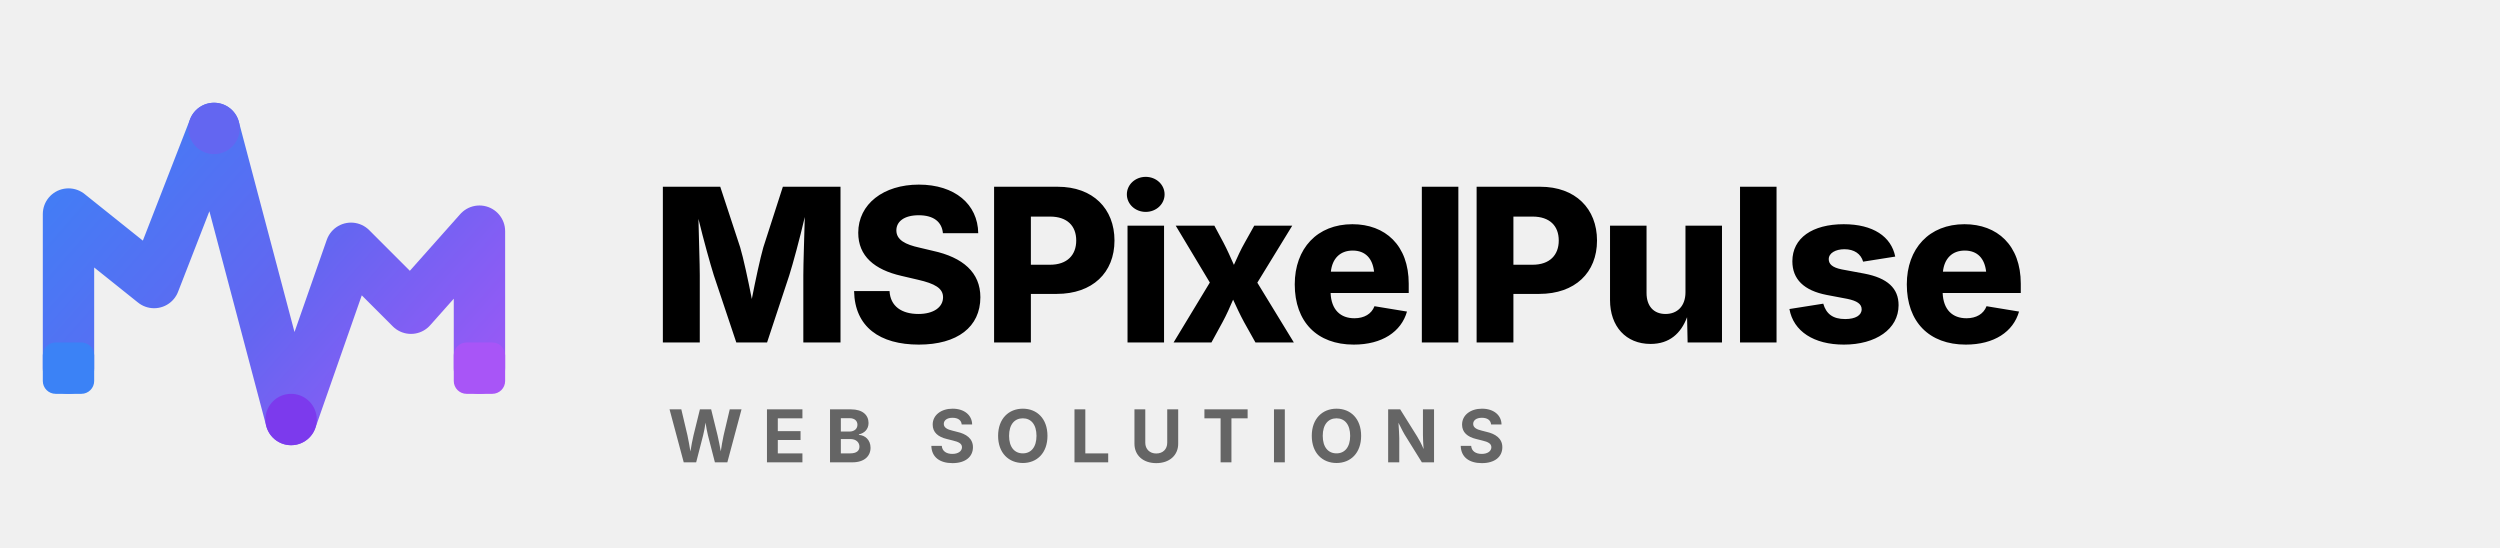
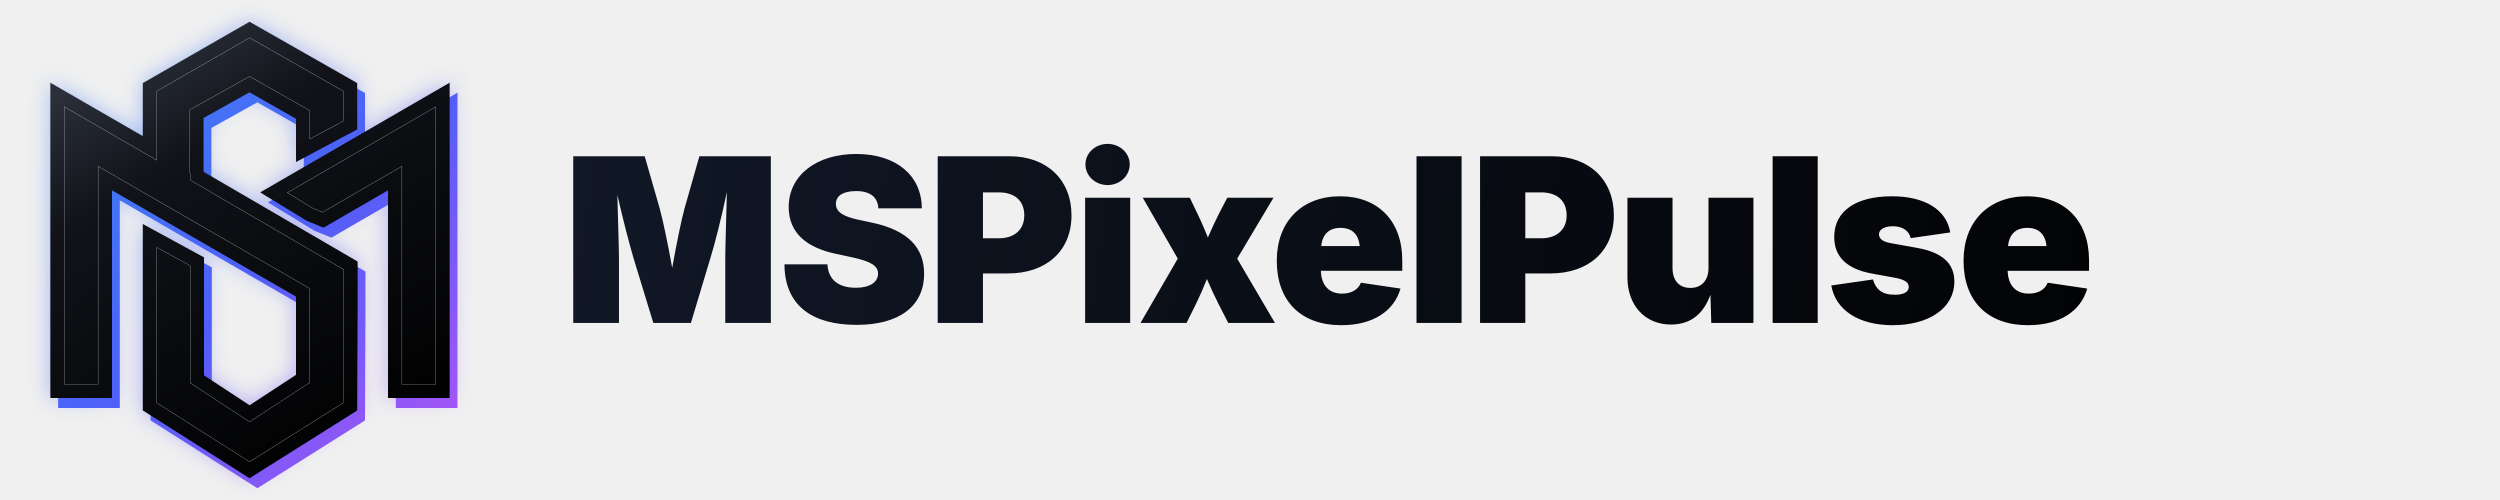
- <svg xmlns="http://www.w3.org/2000/svg" viewBox="0 0 292 64" role="img" aria-labelledby="title desc" preserveAspectRatio="xMinYMid meet">
+ <svg xmlns="http://www.w3.org/2000/svg" width="240" height="48" viewBox="0 0 240 48" fill="none" role="img" aria-labelledby="title desc">
+   <style>
+     .dark-variant { display: none; }
+     @media (prefers-color-scheme: dark) { .light-variant { display: none; } .dark-variant { display: inline; } }
+   </style>
  <defs>
-     <linearGradient id="pulse" x1="8" y1="10" x2="58" y2="54" gradientUnits="userSpaceOnUse">
+     <linearGradient id="accent-light" x1="270" y1="130" x2="1126" y2="980" gradientUnits="userSpaceOnUse">
      <stop stop-color="#3B82F6" />
-       <stop offset="0.52" stop-color="#6366F1" />
+       <stop offset="0.52" stop-color="#4F5EF7" />
      <stop offset="1" stop-color="#A855F7" />
    </linearGradient>
+     <linearGradient id="accent-dark" x1="270" y1="130" x2="1126" y2="980" gradientUnits="userSpaceOnUse">
+       <stop stop-color="#60A5FA" />
+       <stop offset="0.52" stop-color="#6366F1" />
+       <stop offset="1" stop-color="#C084FC" />
+     </linearGradient>
+     <linearGradient id="face-light" x1="420" y1="100" x2="970" y2="1030" gradientUnits="userSpaceOnUse">
+       <stop stop-color="#2A2F39" />
+       <stop offset="0.25" stop-color="#111319" />
+       <stop offset="1" stop-color="#000000" />
+     </linearGradient>
+     <linearGradient id="face-dark" x1="420" y1="100" x2="970" y2="1030" gradientUnits="userSpaceOnUse">
+       <stop stop-color="#FFFFFF" />
+       <stop offset="0.4" stop-color="#F8FAFF" />
+       <stop offset="1" stop-color="#CAD5E8" />
+     </linearGradient>
+     <linearGradient id="word-light" x1="54" y1="11" x2="222" y2="37" gradientUnits="userSpaceOnUse">
+       <stop stop-color="#111827" />
+       <stop offset="1" stop-color="#000000" />
+     </linearGradient>
+     <linearGradient id="word-dark" x1="54" y1="11" x2="222" y2="37" gradientUnits="userSpaceOnUse">
+       <stop stop-color="#FFFFFF" />
+       <stop offset="1" stop-color="#DDE7F7" />
+     </linearGradient>
+     <filter id="halo" x="-30%" y="-30%" width="160%" height="160%">
+       <feGaussianBlur stdDeviation="24" />
+     </filter>
+     <g id="mark">
+       <path d="M914 673L913 904L697 1040L483 904L483 546L560 588L560 858L697 948L836 857L836 641L348 359L348 861L270 861L270 222L483 345L483 186L697 63L913 186L913 255L836 296L836 231L697 152L559 229L559 369L562 392L914 597V673Z" />
+       <path d="M1126 222V861H1048V359L865 465L843 456L784 420L1126 222Z" />
+     </g>
  </defs>
-   <g transform="translate(0 0)">
-     <path d="M8 43V25l10 8 7-18 9 34 7-20 7 7 8-9v16" fill="none" stroke="url(#pulse)" stroke-width="6" stroke-linecap="round" stroke-linejoin="round" />
-     <rect x="5" y="40" width="6" height="6" rx="1.5" fill="#3B82F6" />
-     <rect x="53" y="40" width="6" height="6" rx="1.5" fill="#A855F7" />
-     <circle cx="25" cy="15" r="3" fill="#6366F1" />
-     <circle cx="34" cy="49" r="3" fill="#7C3AED" />
+   <g transform="translate(1 1) scale(0.04166667) translate(-146 0)">
+     <g class="light-variant">
+       <use href="#mark" fill="url(#accent-light)" stroke="url(#accent-light)" stroke-width="64" stroke-linejoin="miter" opacity="0.46" filter="url(#halo)" />
+       <use href="#mark" fill="url(#accent-light)" stroke="url(#accent-light)" stroke-width="64" stroke-linejoin="miter" transform="translate(18 23)" />
+       <use href="#mark" fill="url(#face-light)" stroke="url(#face-light)" stroke-width="64" stroke-linejoin="miter" />
+       <use href="#mark" fill="none" stroke="#FFFFFF" stroke-width="0.5" vector-effect="non-scaling-stroke" stroke-linejoin="miter" stroke-miterlimit="3" />
+     </g>
+     <g class="dark-variant">
+       <use href="#mark" fill="url(#accent-dark)" stroke="url(#accent-dark)" stroke-width="64" stroke-linejoin="miter" opacity="0.7" filter="url(#halo)" />
+       <use href="#mark" fill="url(#accent-dark)" stroke="url(#accent-dark)" stroke-width="64" stroke-linejoin="miter" transform="translate(18 23)" />
+       <use href="#mark" fill="url(#face-dark)" stroke="url(#face-dark)" stroke-width="64" stroke-linejoin="miter" />
+       <use href="#mark" fill="none" stroke="#8B6CFF" stroke-width="0.5" vector-effect="non-scaling-stroke" stroke-linejoin="miter" stroke-miterlimit="3" />
+     </g>
  </g>
-   <g fill="currentColor" font-family="Inter, ui-sans-serif, system-ui, -apple-system, BlinkMacSystemFont, 'Segoe UI', sans-serif">
-     <text x="76" y="40" font-size="25" font-weight="800" letter-spacing="-0.7">MSPixelPulse</text>
-     <text x="78" y="54" font-size="8.5" font-weight="700" letter-spacing="2.2" opacity="0.58">WEB SOLUTIONS</text>
-   </g>
+   <text class="light-variant" x="54" y="31" fill="url(#word-light)" font-family="Inter, ui-sans-serif, system-ui, -apple-system, BlinkMacSystemFont, 'Segoe UI', sans-serif" font-size="22" font-weight="850" letter-spacing="-0.35">MSPixelPulse</text>
+   <text class="dark-variant" x="54" y="31" fill="url(#word-dark)" font-family="Inter, ui-sans-serif, system-ui, -apple-system, BlinkMacSystemFont, 'Segoe UI', sans-serif" font-size="22" font-weight="850" letter-spacing="-0.35">MSPixelPulse</text>
</svg>
